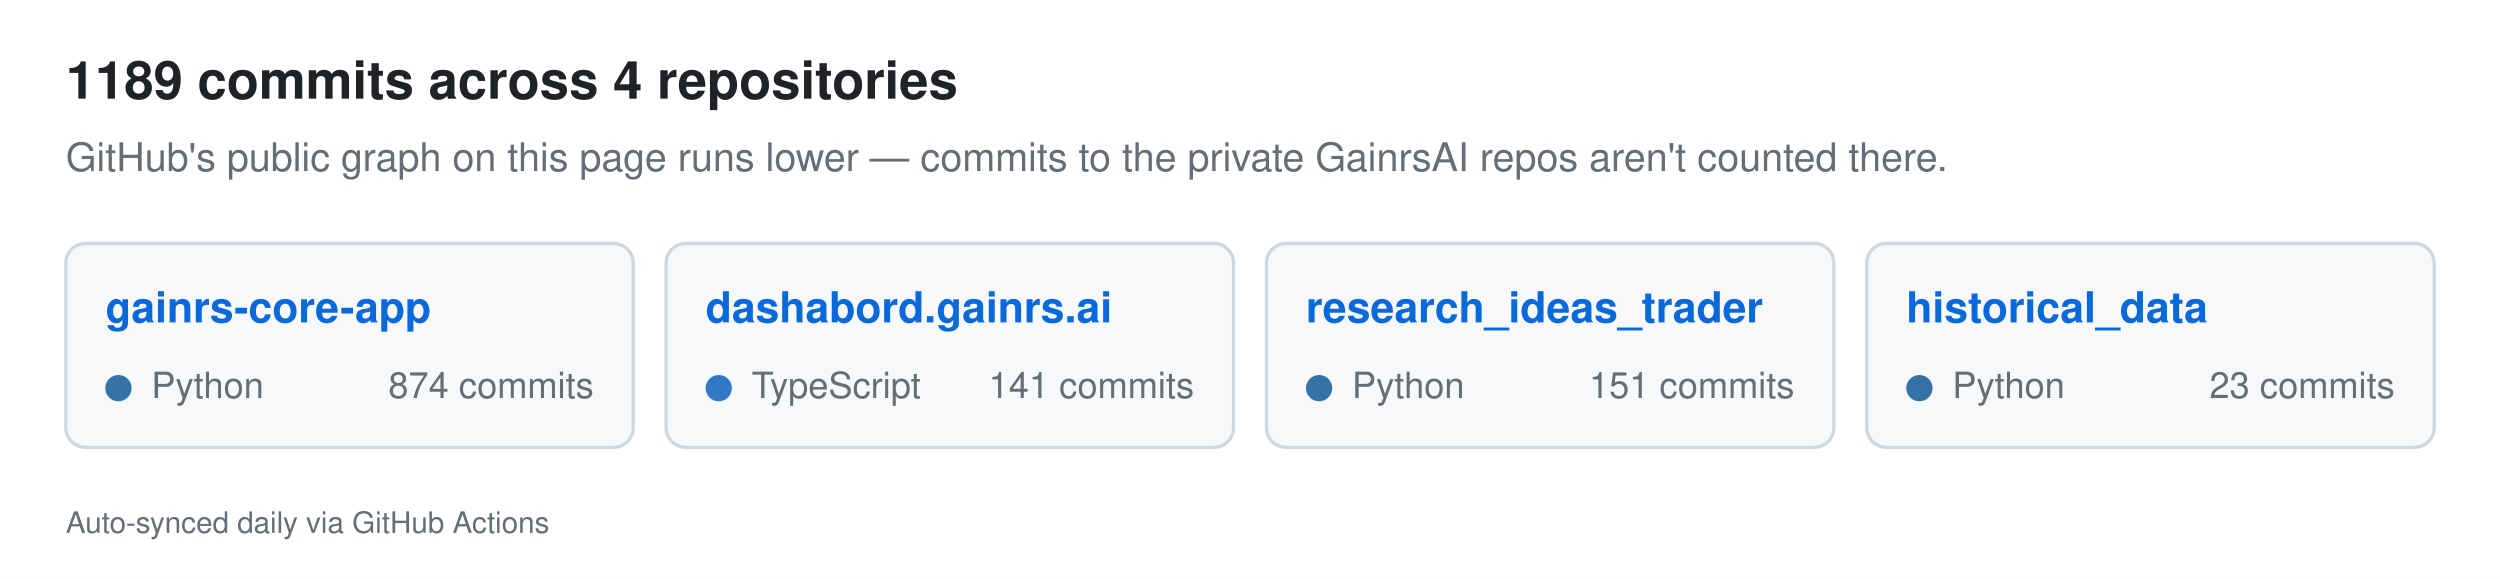
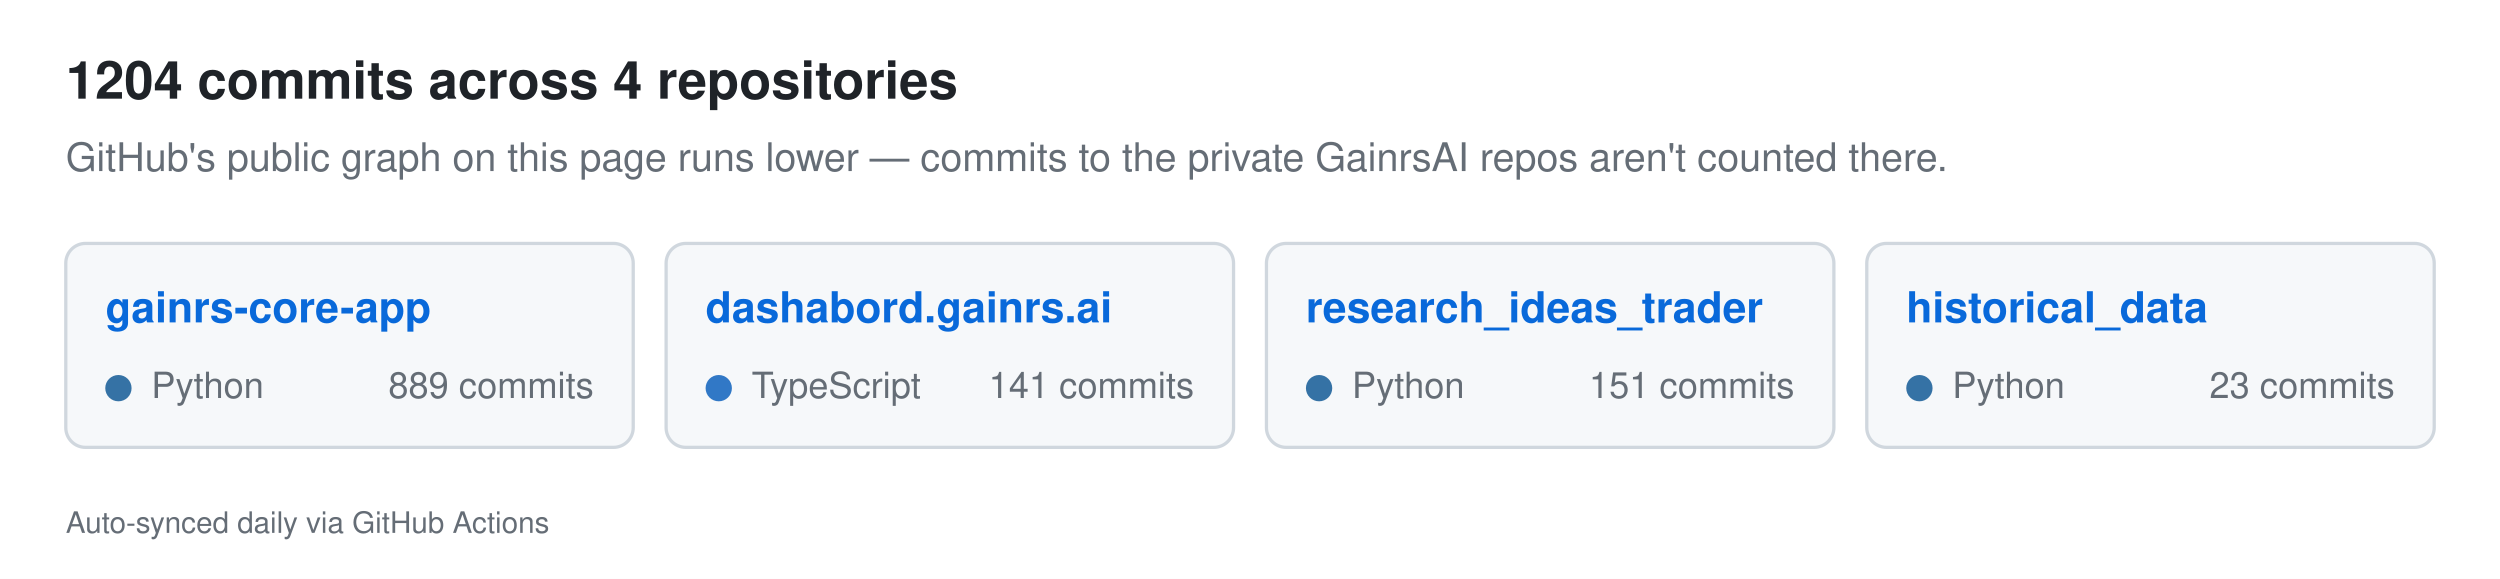
- <svg xmlns="http://www.w3.org/2000/svg" width="760" height="176" viewBox="0 0 760 176" font-family="-apple-system, BlinkMacSystemFont, 'Segoe UI', Helvetica, Arial, sans-serif" role="img" aria-label="1189 commits across 4 repositories">
+ <svg xmlns="http://www.w3.org/2000/svg" width="760" height="176" viewBox="0 0 760 176" font-family="-apple-system, BlinkMacSystemFont, 'Segoe UI', Helvetica, Arial, sans-serif" role="img" aria-label="1204 commits across 4 repositories">
  <rect width="760" height="176" fill="#ffffff" />
-   <text x="20" y="30" font-size="16" font-weight="600" fill="#1f2328">1189 commits across 4 repositories</text>
+   <text x="20" y="30" font-size="16" font-weight="600" fill="#1f2328">1204 commits across 4 repositories</text>
  <text x="20" y="52" font-size="12" fill="#656d76">GitHub's public graph on this page runs lower — commits to the private GainrsAI repos aren't counted there.</text>
  <rect x="20.0" y="74" width="172.5" height="62" rx="6" fill="#f6f8fa" stroke="#d0d7de" />
  <text x="32.0" y="98" font-size="13" font-weight="600" fill="#0969da">gainrs-core-app</text>
  <circle cx="36.0" cy="118" r="4" fill="#3572A5" />
  <text x="46.0" y="121" font-size="11" fill="#656d76">Python</text>
-   <text x="180.5" y="121" font-size="11" fill="#656d76" text-anchor="end">874 commits</text>
+   <text x="180.5" y="121" font-size="11" fill="#656d76" text-anchor="end">889 commits</text>
  <rect x="202.5" y="74" width="172.5" height="62" rx="6" fill="#f6f8fa" stroke="#d0d7de" />
  <text x="214.5" y="98" font-size="13" font-weight="600" fill="#0969da">dashabord.gainrs.ai</text>
  <circle cx="218.5" cy="118" r="4" fill="#3178c6" />
  <text x="228.5" y="121" font-size="11" fill="#656d76">TypeScript</text>
  <text x="363.0" y="121" font-size="11" fill="#656d76" text-anchor="end">141 commits</text>
  <rect x="385.0" y="74" width="172.5" height="62" rx="6" fill="#f6f8fa" stroke="#d0d7de" />
  <text x="397.0" y="98" font-size="13" font-weight="600" fill="#0969da">research_ideas_trader</text>
  <circle cx="401.0" cy="118" r="4" fill="#3572A5" />
  <text x="411.0" y="121" font-size="11" fill="#656d76">Python</text>
  <text x="545.5" y="121" font-size="11" fill="#656d76" text-anchor="end">151 commits</text>
  <rect x="567.5" y="74" width="172.5" height="62" rx="6" fill="#f6f8fa" stroke="#d0d7de" />
  <text x="579.5" y="98" font-size="13" font-weight="600" fill="#0969da">historical_data</text>
  <circle cx="583.5" cy="118" r="4" fill="#3572A5" />
  <text x="593.5" y="121" font-size="11" fill="#656d76">Python</text>
  <text x="728.0" y="121" font-size="11" fill="#656d76" text-anchor="end">23 commits</text>
  <text x="20" y="162" font-size="9" fill="#656d76">Auto-synced daily via GitHub Actions</text>
</svg>
